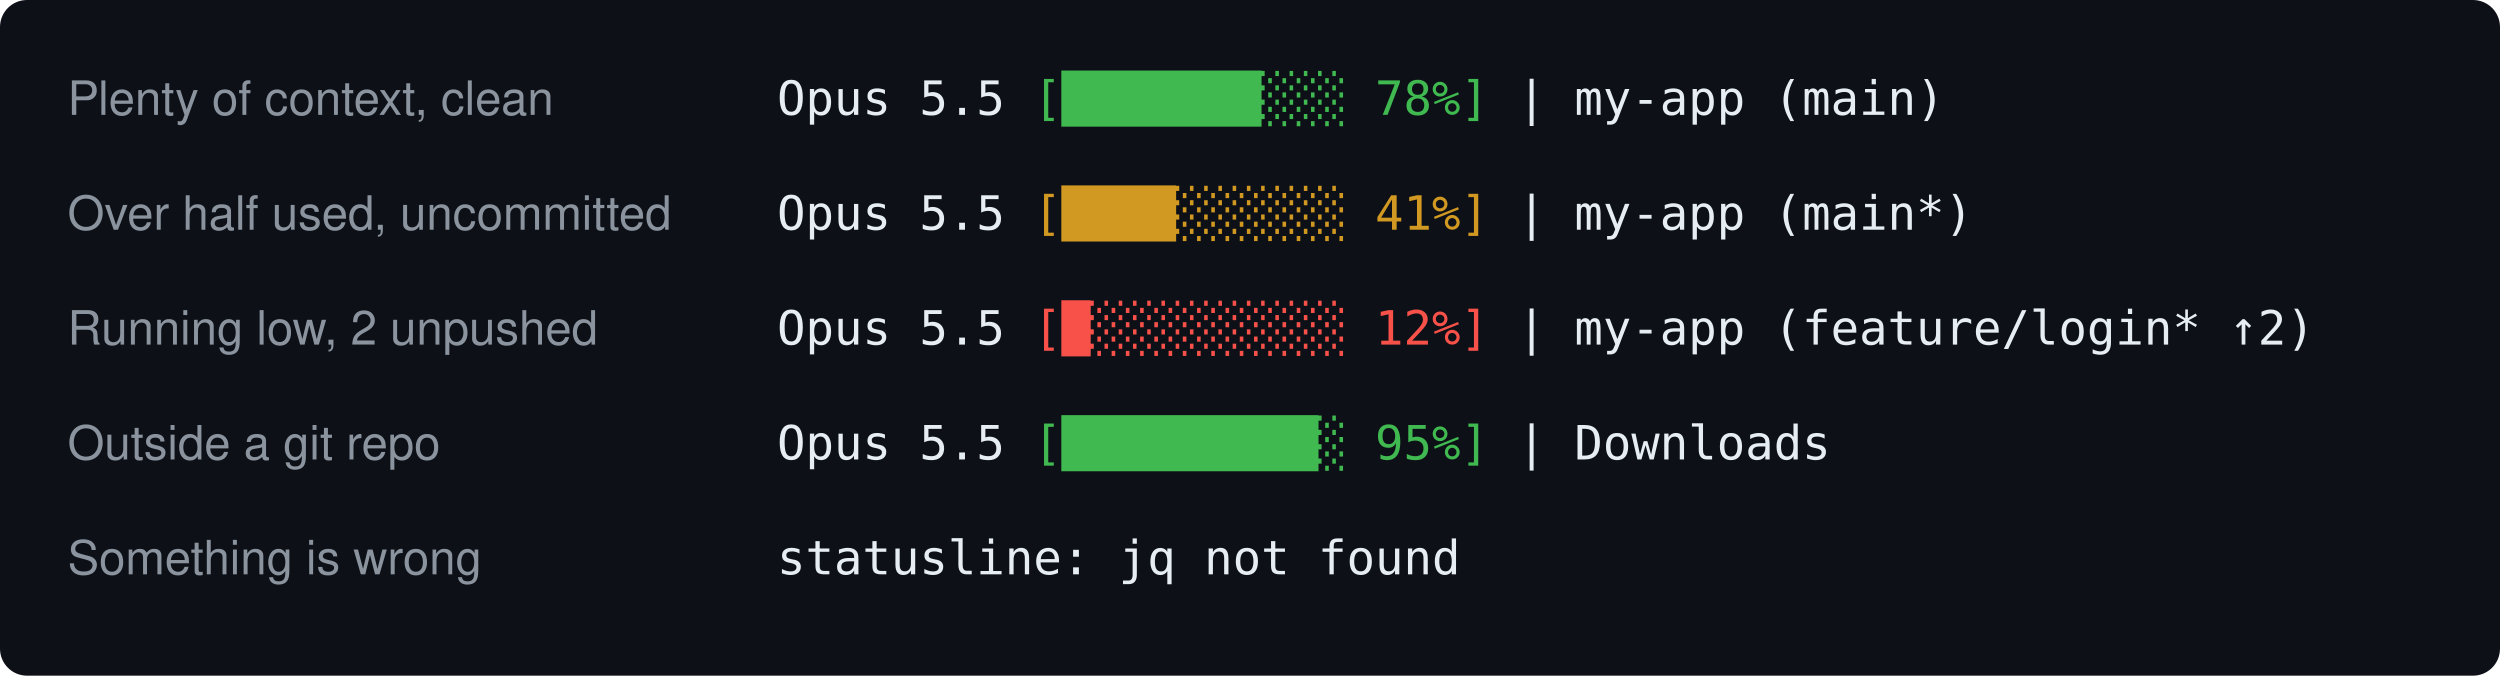
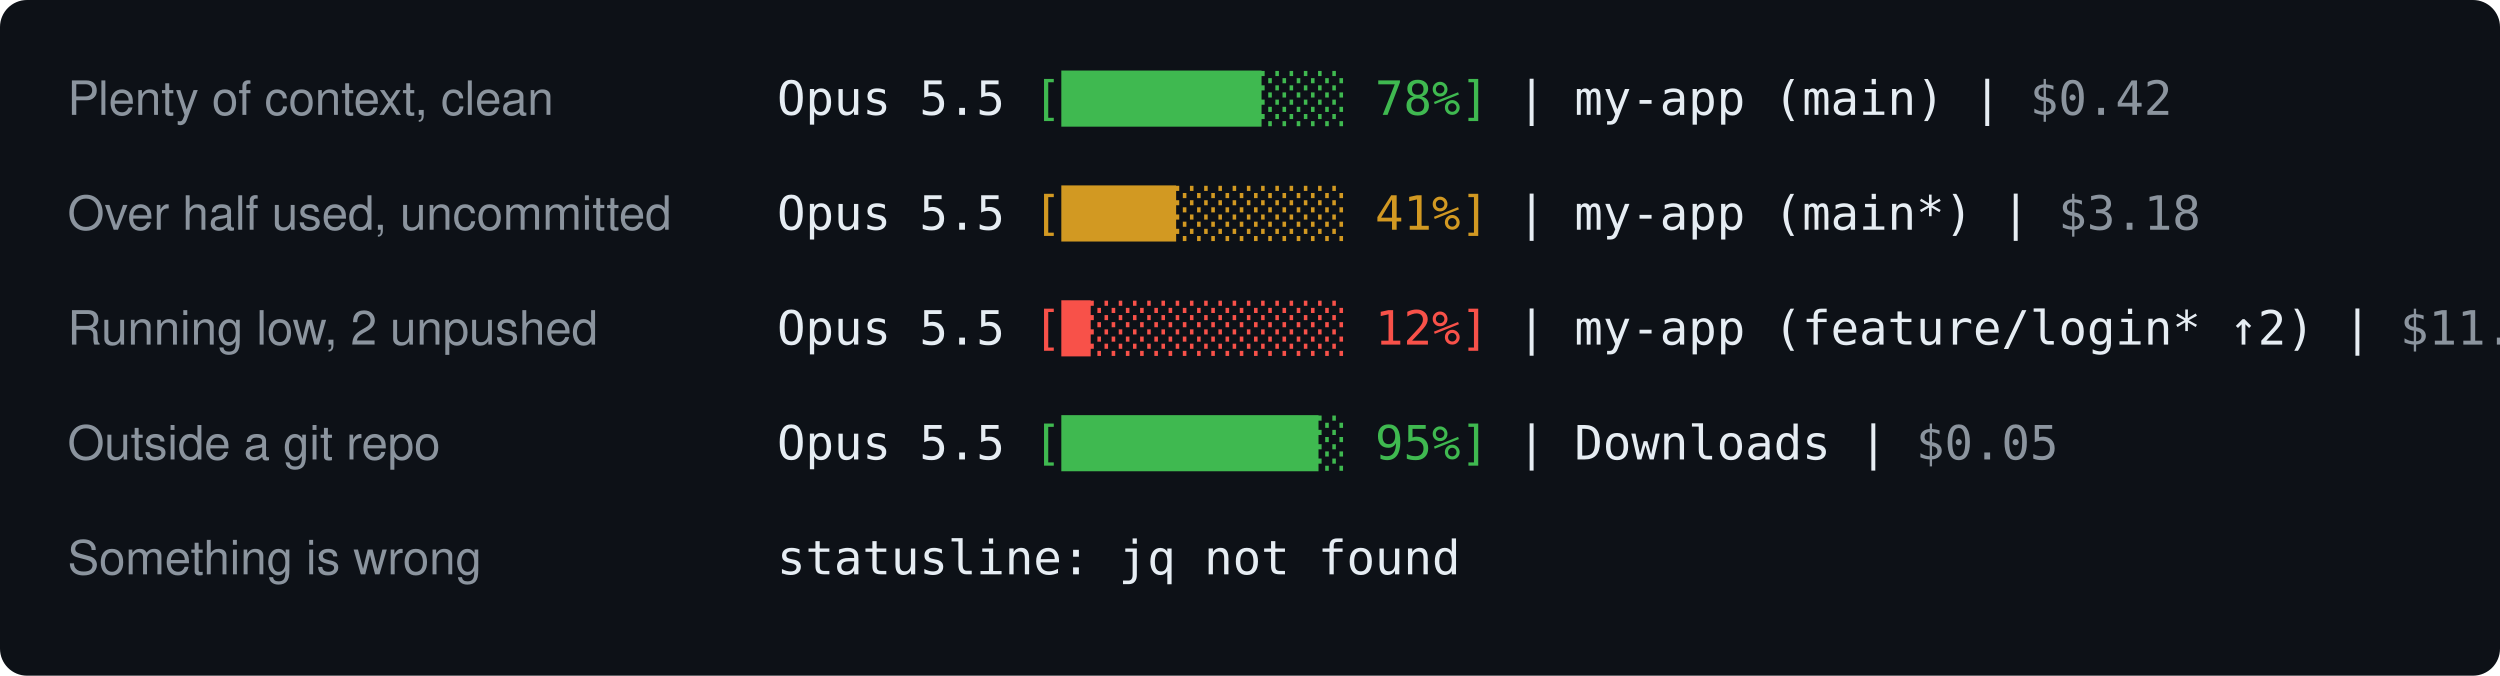
<svg xmlns="http://www.w3.org/2000/svg" width="740" height="200" viewBox="0 0 740 200">
  <style>
  text { font: 14px ui-monospace, SFMono-Regular, Menlo, Consolas, monospace; fill: #e6edf3; }
  .label { font-family: -apple-system, "Segoe UI", Helvetica, Arial, sans-serif; fill: #8b949e; }
-   .g { fill: #3fb950; } .y { fill: #d29922; } .r { fill: #f85149; }
+   .g { fill: #3fb950; } .y { fill: #d29922; } .r { fill: #f85149; } .d { fill: #8b949e; }
</style>
  <rect width="100%" height="100%" rx="8" fill="#0d1117" />
  <text class="label" x="20" y="34">Plenty of context, clean</text>
-   <text x="230" y="34" xml:space="preserve">Opus 5.5 <tspan class="g">[███████░░░ 78%]</tspan> | my-app (main)</text>
+   <text x="230" y="34" xml:space="preserve">Opus 5.5 <tspan class="g">[███████░░░ 78%]</tspan> | my-app (main) | <tspan class="d">$0.42</tspan>
+   </text>
  <text class="label" x="20" y="68">Over half used, uncommitted</text>
-   <text x="230" y="68" xml:space="preserve">Opus 5.5 <tspan class="y">[████░░░░░░ 41%]</tspan> | my-app (main*)</text>
+   <text x="230" y="68" xml:space="preserve">Opus 5.5 <tspan class="y">[████░░░░░░ 41%]</tspan> | my-app (main*) | <tspan class="d">$3.18</tspan>
+   </text>
  <text class="label" x="20" y="102">Running low, 2 unpushed</text>
-   <text x="230" y="102" xml:space="preserve">Opus 5.5 <tspan class="r">[█░░░░░░░░░ 12%]</tspan> | my-app (feature/login* ↑2)</text>
+   <text x="230" y="102" xml:space="preserve">Opus 5.5 <tspan class="r">[█░░░░░░░░░ 12%]</tspan> | my-app (feature/login* ↑2) | <tspan class="d">$11.70</tspan>
+   </text>
  <text class="label" x="20" y="136">Outside a git repo</text>
-   <text x="230" y="136" xml:space="preserve">Opus 5.5 <tspan class="g">[█████████░ 95%]</tspan> | Downloads</text>
+   <text x="230" y="136" xml:space="preserve">Opus 5.5 <tspan class="g">[█████████░ 95%]</tspan> | Downloads | <tspan class="d">$0.05</tspan>
+   </text>
  <text class="label" x="20" y="170">Something is wrong</text>
  <text x="230" y="170" xml:space="preserve">statusline: jq not found</text>
</svg>
